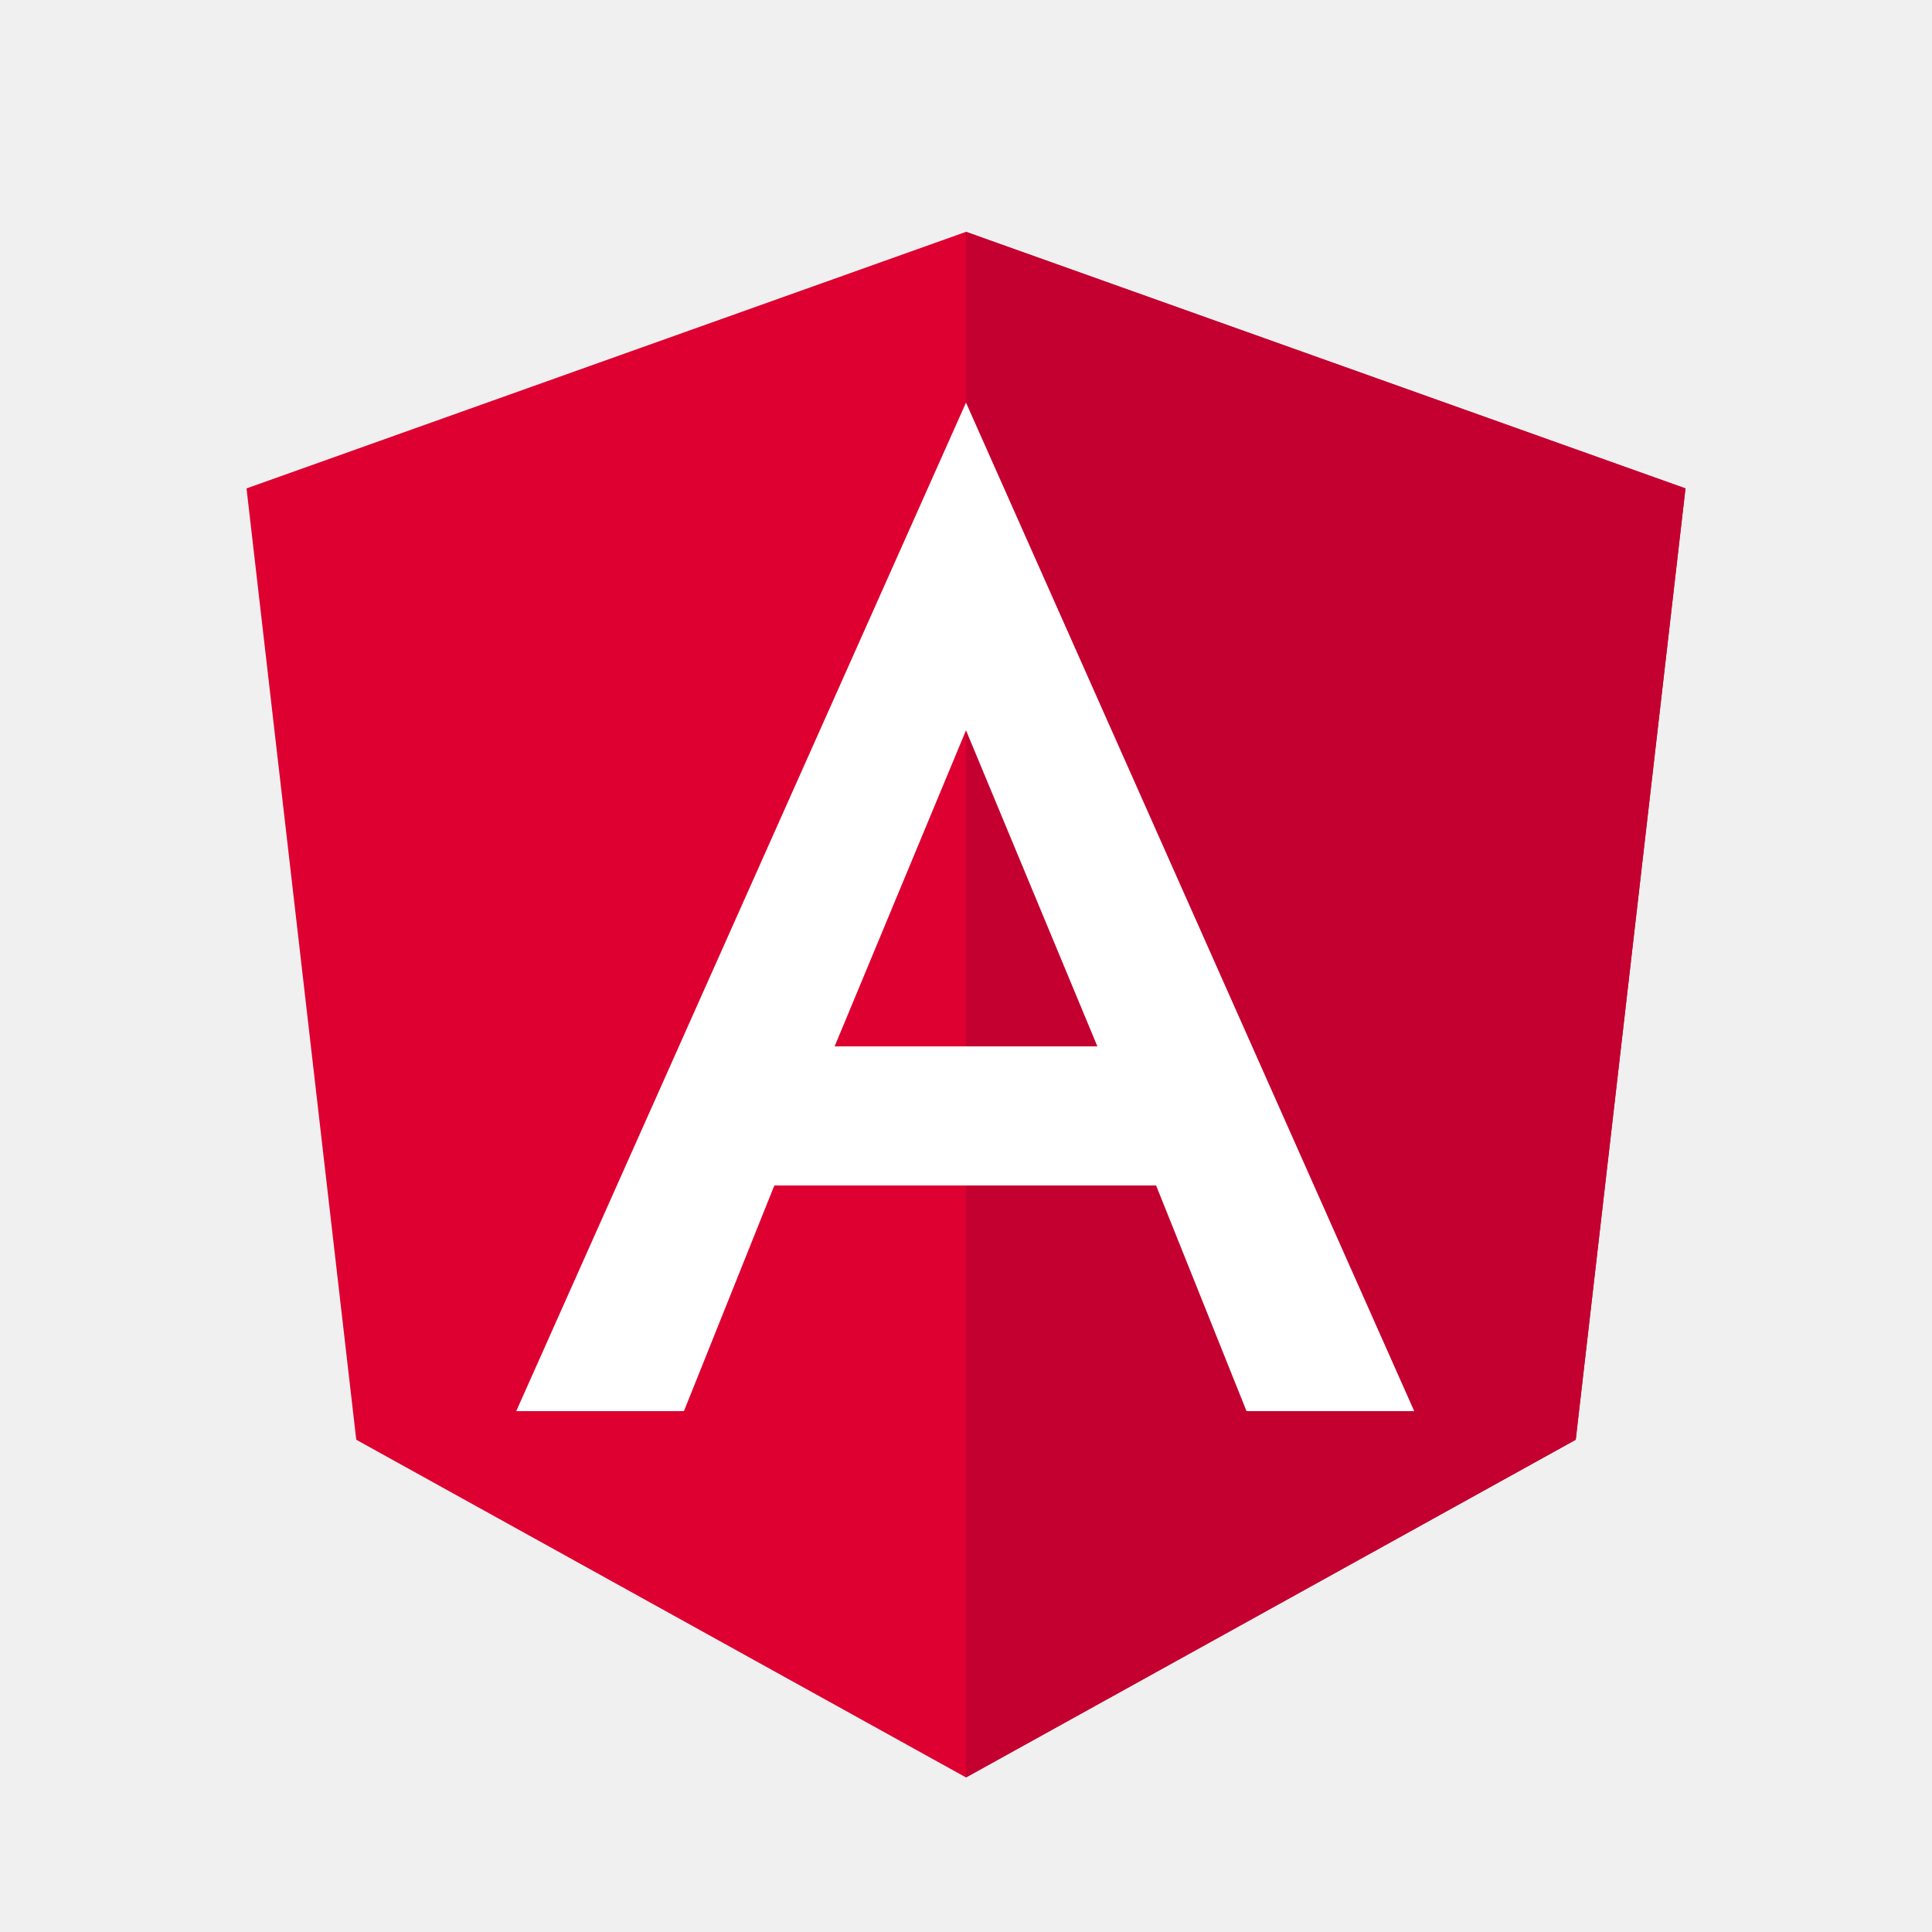
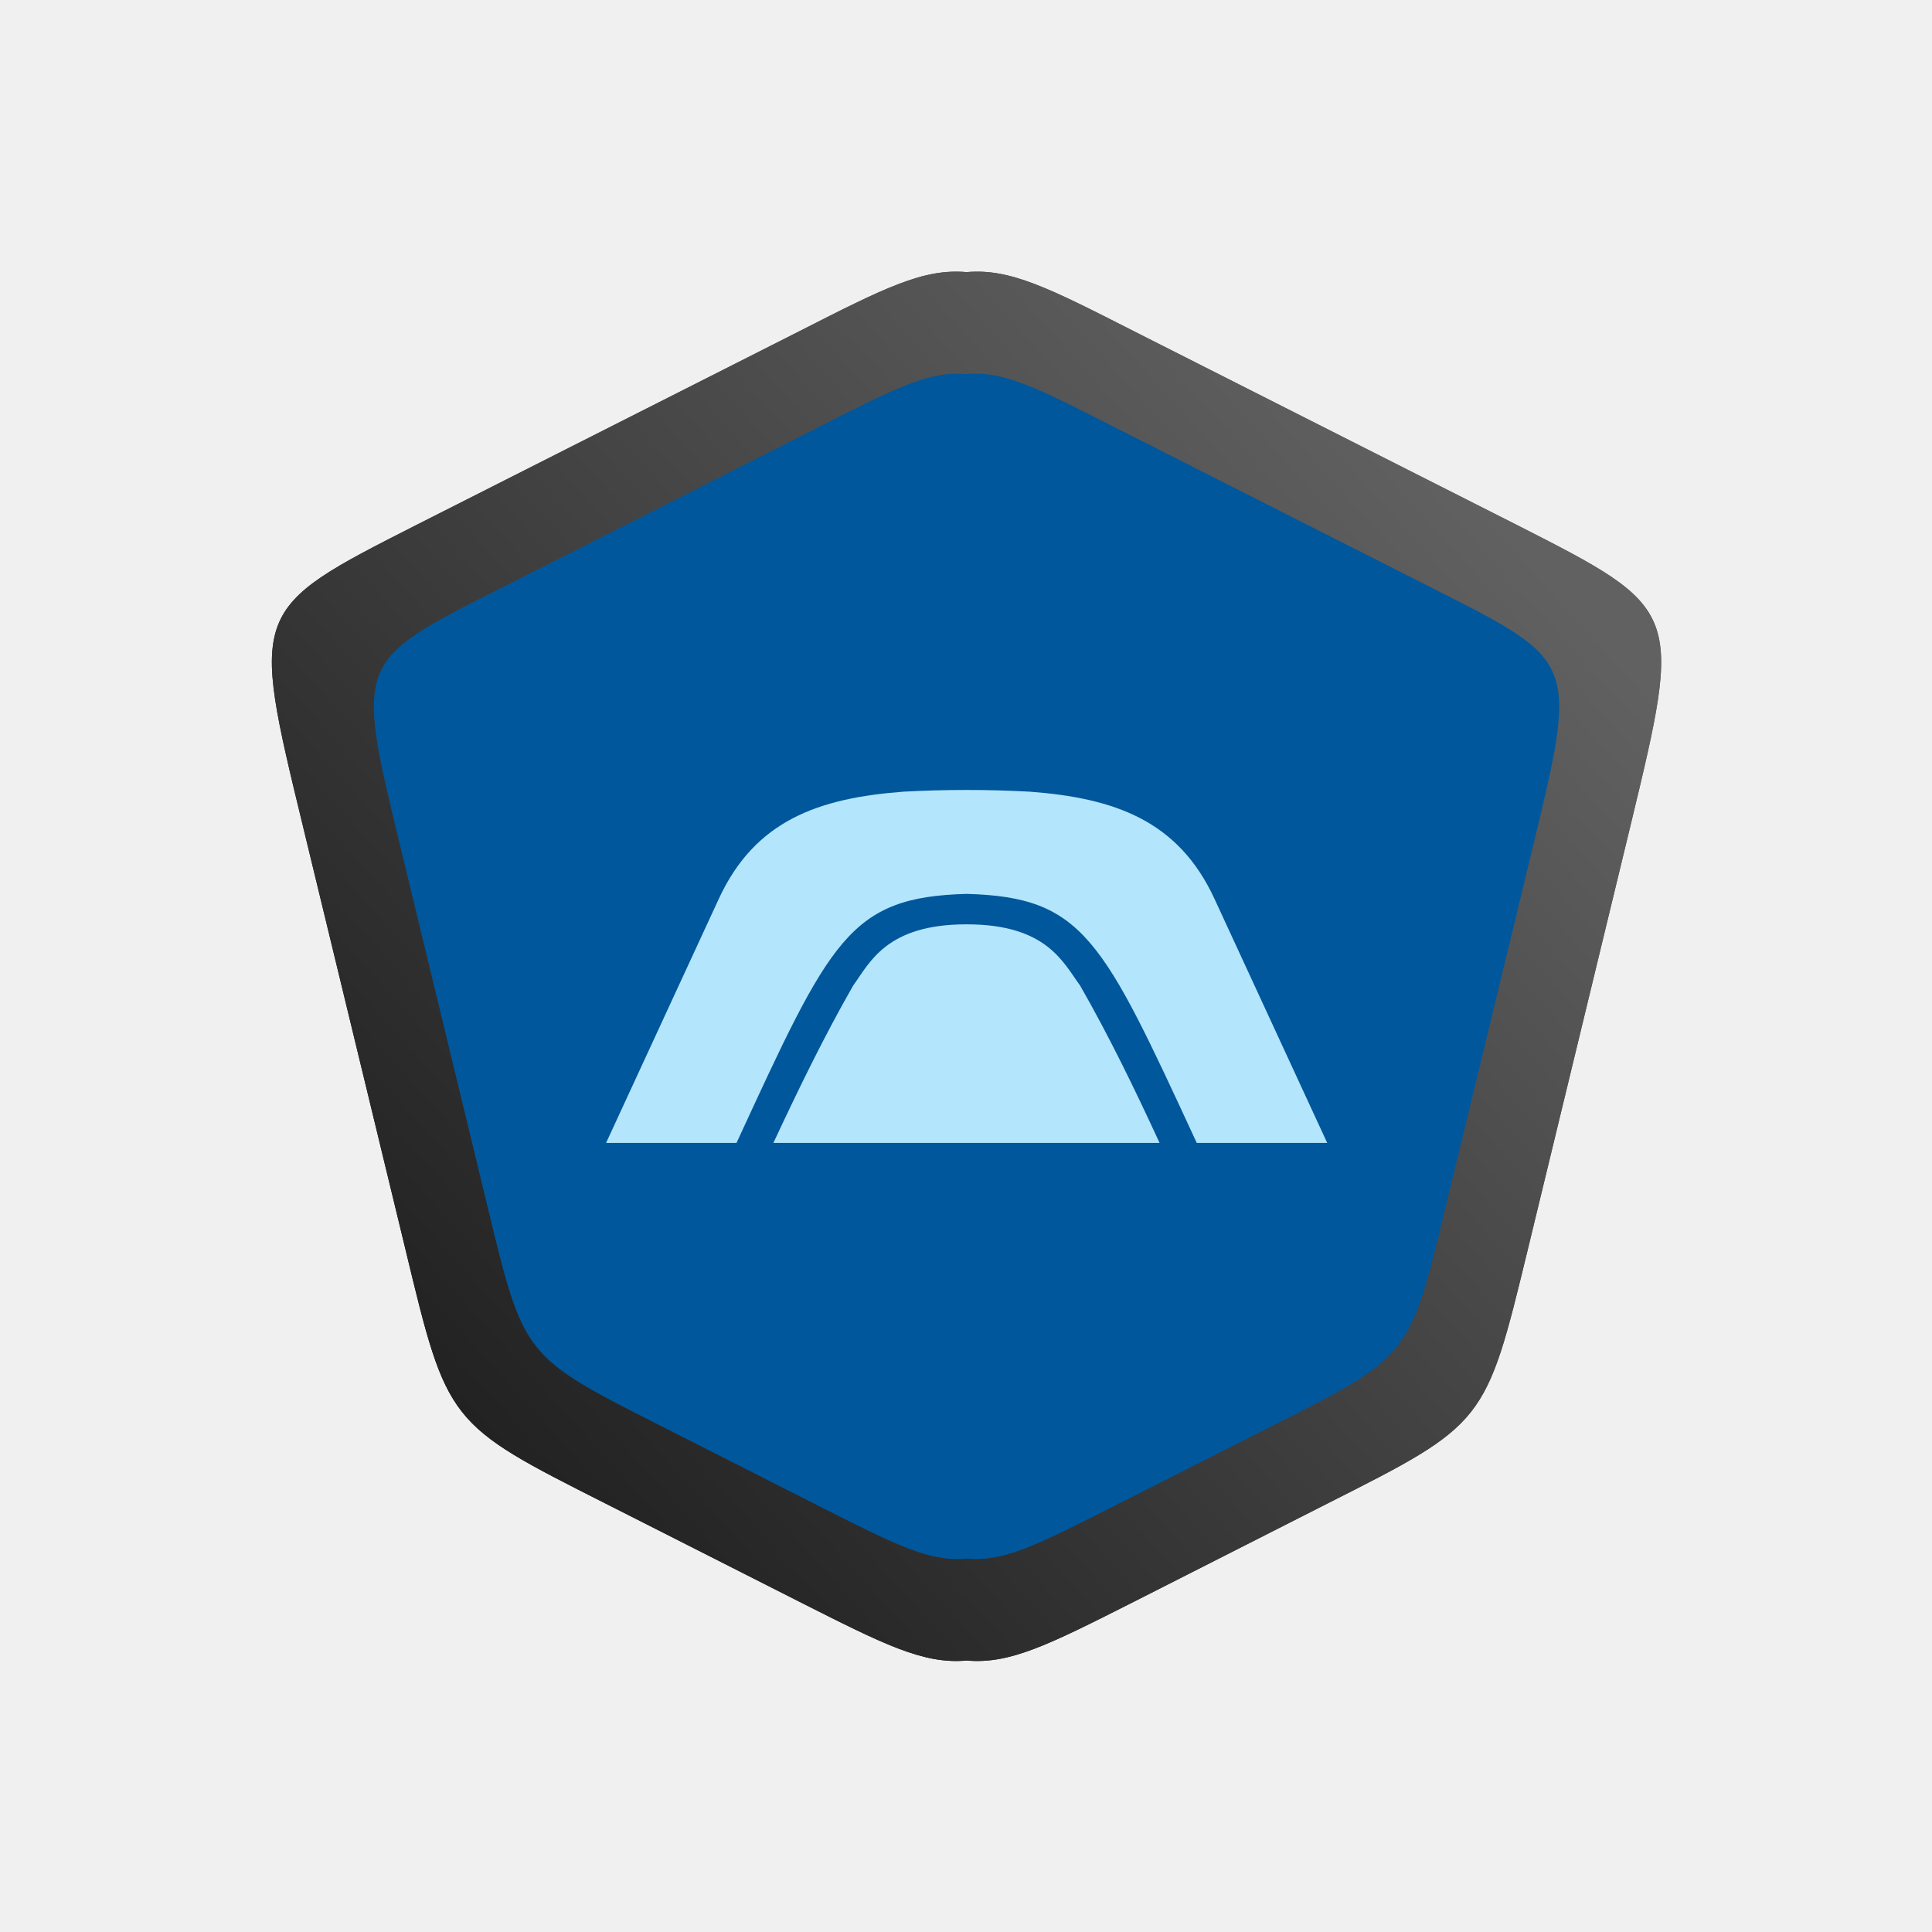
- <svg xmlns="http://www.w3.org/2000/svg" version="1.1" id="Layer_1" x="0px" y="0px" viewBox="0 0 250 250" style="enable-background:new 0 0 250 250;" xml:space="preserve">
-   <style type="text/css">
- 	.st0{fill:#DD0031;}
- 	.st1{fill:#C3002F;}
- 	.st2{fill:#FFFFFF;}
- </style>
-   <g>
-     <polygon class="st0" points="125,30 125,30 125,30 31.9,63.2 46.1,186.3 125,230 125,230 125,230 203.9,186.3 218.1,63.2  " />
-     <polygon class="st1" points="125,30 125,52.2 125,52.1 125,153.4 125,153.4 125,230 125,230 203.9,186.3 218.1,63.2 125,30  " />
-     <path class="st2" d="M125,52.1L66.8,182.6h0h21.7h0l11.7-29.2h49.4l11.7,29.2h0h21.7h0L125,52.1L125,52.1L125,52.1L125,52.1   L125,52.1z M142,135.4H108l17-40.9L142,135.4z" />
+ <svg xmlns="http://www.w3.org/2000/svg" xml:space="preserve" width="60.283mm" height="60.283mm" version="1.1" style="shape-rendering:geometricPrecision; text-rendering:geometricPrecision; image-rendering:optimizeQuality; fill-rule:evenodd; clip-rule:evenodd" viewBox="0 0 6028 6028">
+   <defs>
+     <style type="text/css">
+    
+     .fil3 {fill:#01579B}
+     .fil4 {fill:#B3E5FC}
+     .fil1 {fill:#C62828}
+     .fil2 {fill:#FFCDD2}
+     .fil0 {fill:url(#id0)}
+    
+   </style>
+     <linearGradient id="id0" gradientUnits="objectBoundingBox" x1="13.392%" y1="83.178%" x2="86.61%" y2="16.82%">
+       <stop offset="0" style="stop-opacity:1; stop-color:#212121" />
+       <stop offset="1" style="stop-opacity:1; stop-color:#616161" />
+     </linearGradient>
+   </defs>
+   <g id="Layer_x0020_1">
+     <path class="fil0" d="M3016 849c135,-12 256,49 523,185l1192 603c519,264 519,264 356,940l-320 1321c-132,544 -132,544 -627,794l-601 305c-267,135 -388,196 -523,184 -135,12 -256,-49 -523,-184l-602 -305c-495,-250 -495,-250 -626,-794l-320 -1321c-164,-676 -164,-676 356,-940l1192 -603c267,-136 388,-197 523,-185z" />
+     <path class="fil1" d="M3016 1167c115,-10 218,42 446,158l1017 515c443,224 443,224 304,801l-273 1127c-112,464 -112,464 -535,678l-513 260c-228,115 -331,168 -446,157 -115,11 -219,-42 -447,-157l-513 -260c-422,-214 -422,-214 -534,-678l-273 -1127c-140,-577 -140,-577 304,-801l1016 -515c228,-116 332,-168 447,-158z" />
+     <path class="fil2" d="M3015 2884l1 0c250,0 301,119 354,191 91,159 171,324 248,491l-602 0 -1 0 -602 0c78,-167 158,-332 249,-491 52,-72 104,-191 353,-191z" />
+     <path class="fil2" d="M3734 3566l407 0 -351 -760c-113,-246 -312,-316 -578,-336l-1 0c-129,-7 -260,-7 -391,0l0 0c-267,20 -465,90 -578,336l-351 760 407 0c293,-635 351,-767 718,-777 366,10 424,142 718,777z" />
+     <path class="fil0" d="M3016 849c135,-12 256,49 523,185l1192 603c519,264 519,264 356,940l-320 1321c-132,544 -132,544 -627,794l-601 305c-267,135 -388,196 -523,184 -135,12 -256,-49 -523,-184l-602 -305c-495,-250 -495,-250 -626,-794l-320 -1321c-164,-676 -164,-676 356,-940l1192 -603c267,-136 388,-197 523,-185z" />
+     <path class="fil3" d="M3016 1167c115,-10 218,42 446,158l1017 515c443,224 443,224 304,801l-273 1127c-112,464 -112,464 -535,678l-513 260c-228,115 -331,168 -446,157 -115,11 -219,-42 -447,-157l-513 -260c-422,-214 -422,-214 -534,-678l-273 -1127c-140,-577 -140,-577 304,-801l1016 -515c228,-116 332,-168 447,-158z" />
+     <path class="fil4" d="M3015 2884l1 0c250,0 301,119 354,191 91,159 171,324 248,491l-602 0 -1 0 -602 0c78,-167 158,-332 249,-491 52,-72 104,-191 353,-191z" />
+     <path class="fil4" d="M3734 3566l407 0 -351 -760c-113,-246 -312,-316 -578,-336l-1 0c-129,-7 -260,-7 -391,0l0 0c-267,20 -465,90 -578,336l-351 760 407 0c293,-635 351,-767 718,-777 366,10 424,142 718,777z" />
  </g>
</svg>
